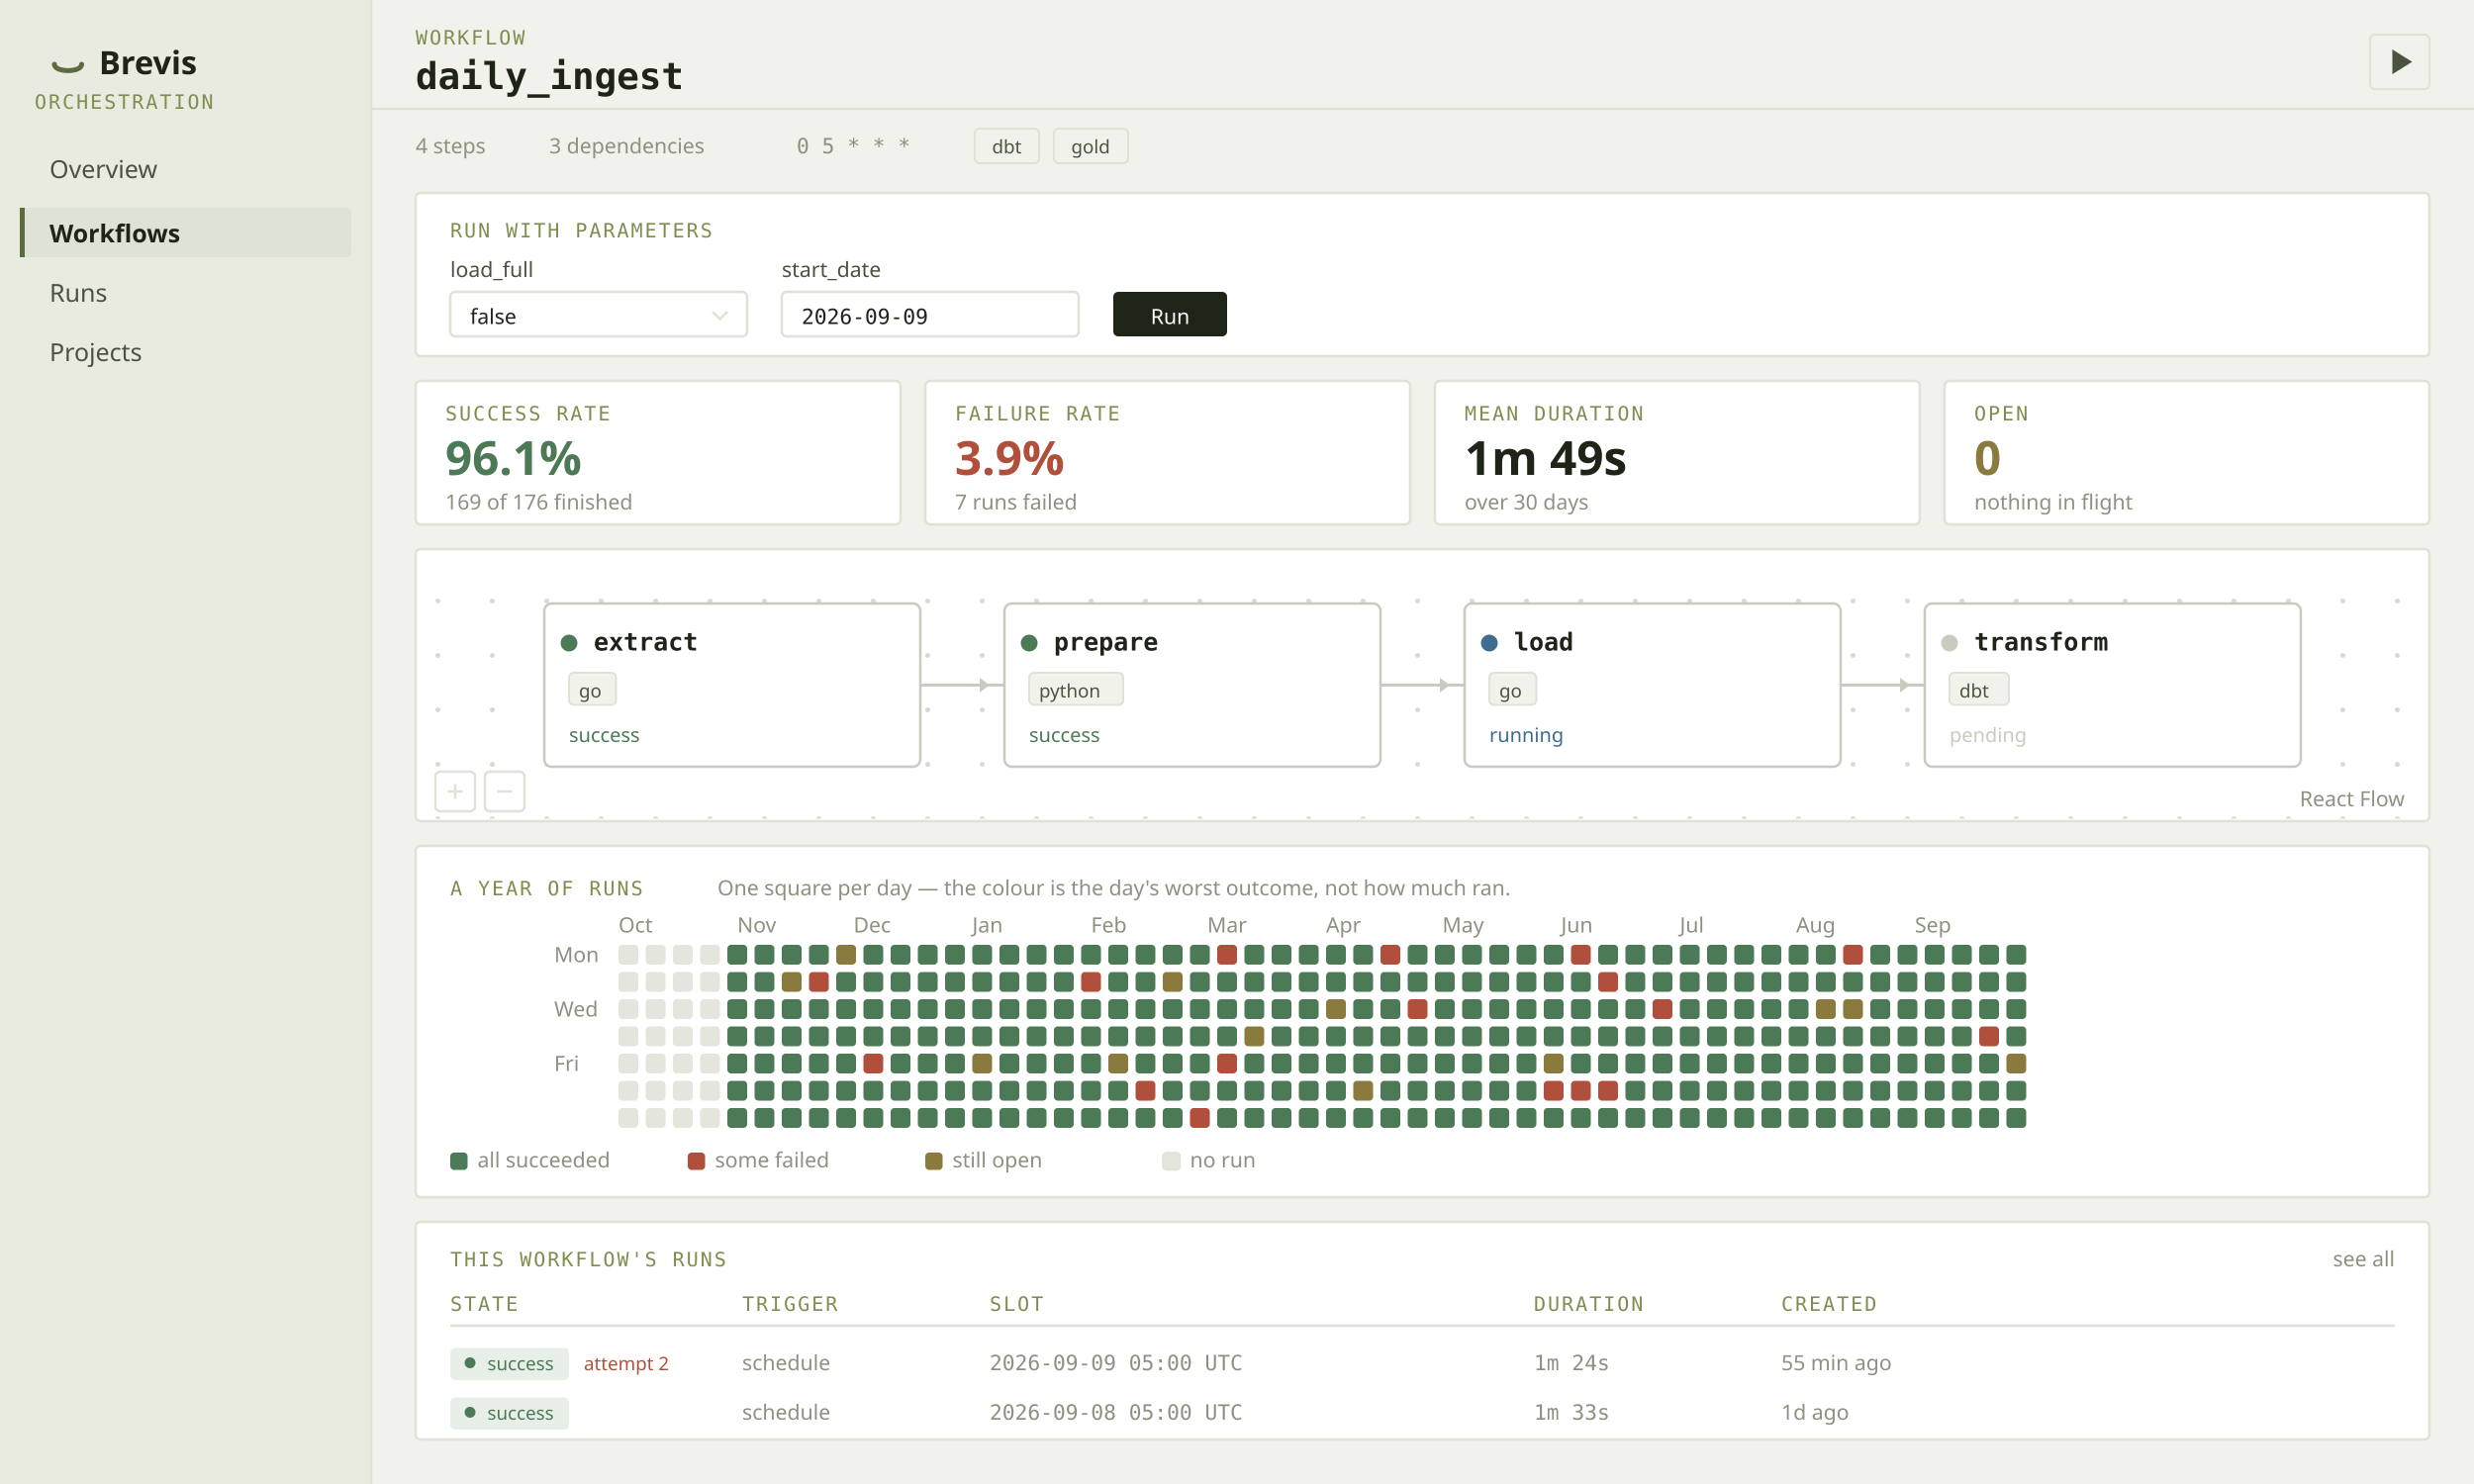
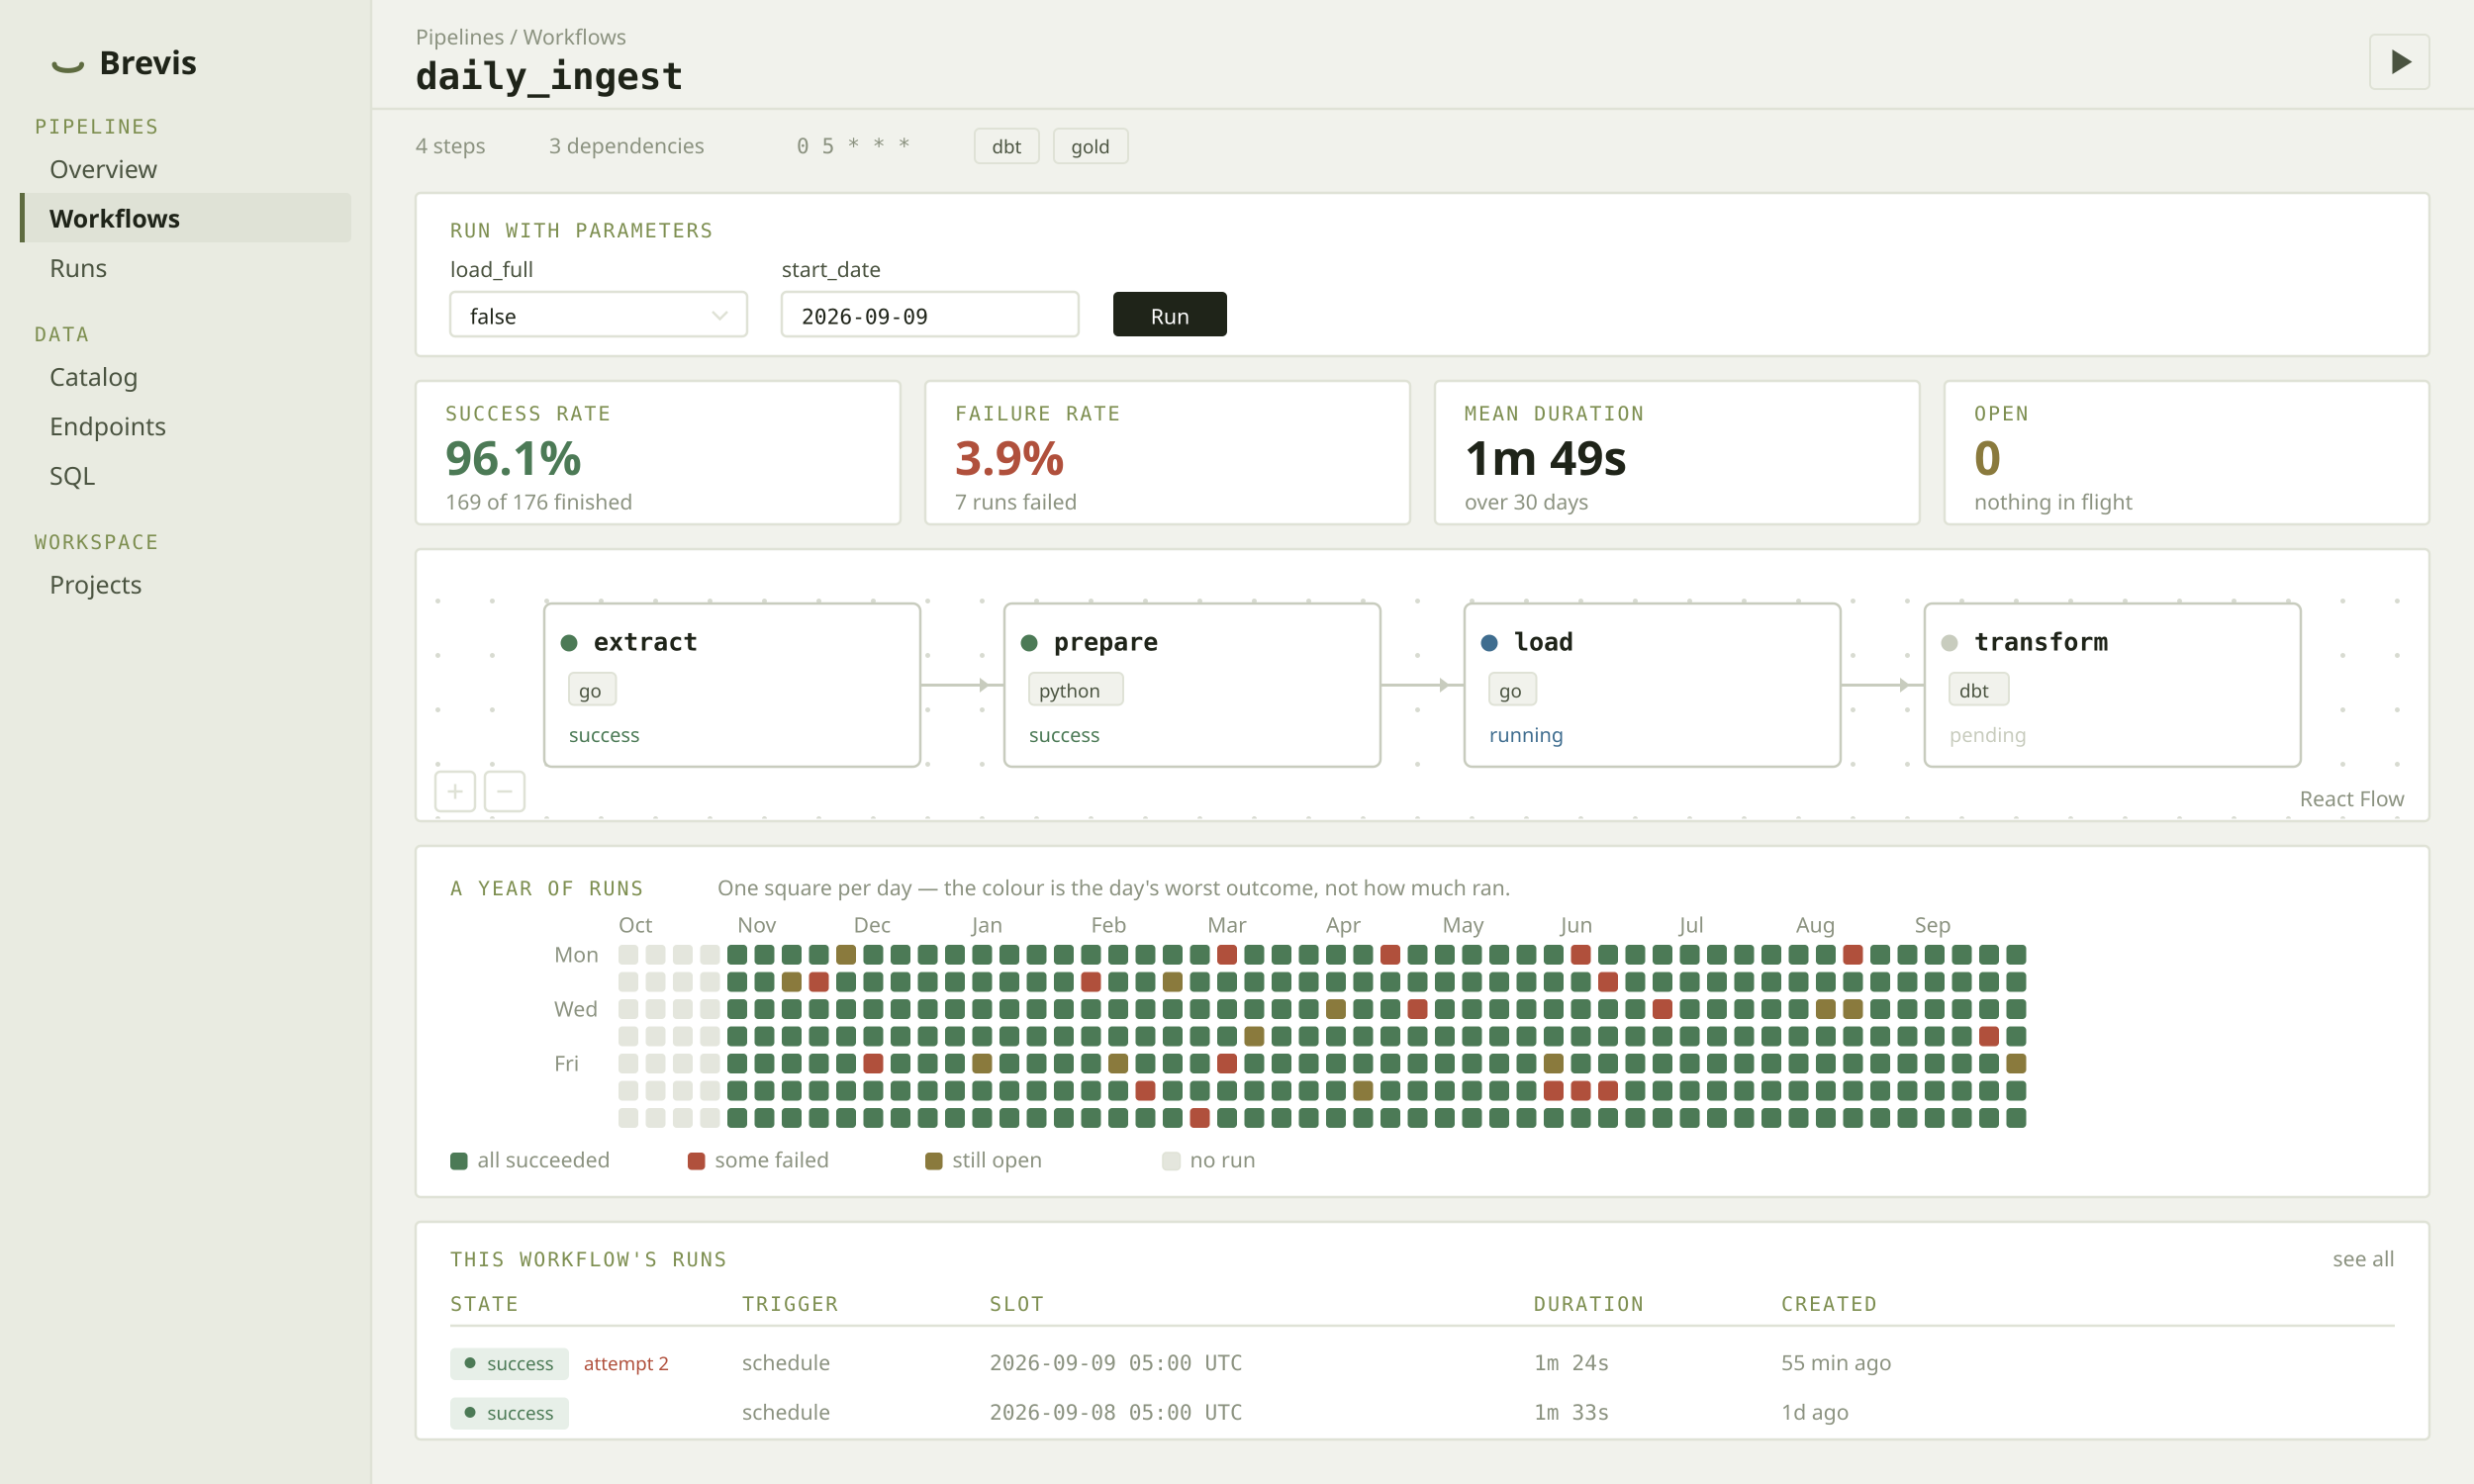
<svg xmlns="http://www.w3.org/2000/svg" viewBox="0 0 1000 600" role="img" aria-labelledby="wfd-t wfd-d">
  <style>
    .bg{fill:#f1f2ec}.card{fill:#fff;stroke:#dfe2d6;stroke-width:1}
    .side{fill:#e9ebe1}.rule{stroke:#dfe2d6;stroke-width:1;fill:none}
    .t{font-family:"IBM Plex Sans",system-ui,sans-serif}
    .m{font-family:"IBM Plex Mono",ui-monospace,monospace}
    .lbl{font-size:8px;letter-spacing:.1em;fill:#7d8e50}
    .row{font-size:9.5px;fill:#1f2419}.dim{font-size:8.5px;fill:#8b9280}
    .chip{fill:#f1f2ec;stroke:#dfe2d6;stroke-width:.8}
    .nav{font-size:10px;fill:#4a5340}
    .node{fill:#fff;stroke:#c8ccbe;stroke-width:1}
    .arr{stroke:#c8ccbe;stroke-width:1.2;fill:none}
    .ok{fill:#4c7a56}.bad{fill:#b0503c}.op{fill:#8a7a3d}.non{fill:#e4e6dd}
  </style>
  <defs>
    <pattern id="dots" width="22" height="22" patternUnits="userSpaceOnUse">
      <circle cx="1" cy="1" r="1" fill="#c8ccbe" />
    </pattern>
    <rect id="d" width="8" height="8" rx="1.5" />
  </defs>
  <rect class="bg" width="1000" height="600" />
  <rect class="side" width="150" height="600" />
  <path class="rule" d="M150 0v600M150 44h850" />
  <path d="M22 26c0 3.4 11 3.4 11 0" stroke="#5e6b40" stroke-width="2" stroke-linecap="round" fill="none" />
  <text class="t" x="40" y="30" font-size="13" font-weight="600" fill="#1f2419">Brevis</text>
-   <text class="m lbl" x="14" y="44">ORCHESTRATION</text>
+   <text class="m lbl" x="14" y="54">PIPELINES</text>
  <text class="t nav" x="20" y="72">Overview</text>
-   <rect x="8" y="84" width="134" height="20" rx="2" fill="#dfe2d6" />
-   <path d="M9 84v20" stroke="#5e6b40" stroke-width="2" />
-   <text class="t" x="20" y="98" font-size="10" font-weight="600" fill="#1f2419">Workflows</text>
-   <text class="t nav" x="20" y="122">Runs</text>
-   <text class="t nav" x="20" y="146">Projects</text>
-   <text class="m lbl" x="168" y="18">WORKFLOW</text>
+   <rect x="8" y="78" width="134" height="20" rx="2" fill="#dfe2d6" />
+   <path d="M9 78v20" stroke="#5e6b40" stroke-width="2" />
+   <text class="t" x="20" y="92" font-size="10" font-weight="600" fill="#1f2419">Workflows</text>
+   <text class="t nav" x="20" y="112">Runs</text>
+   <text class="m lbl" x="14" y="138">DATA</text>
+   <text class="t nav" x="20" y="156">Catalog</text>
+   <text class="t nav" x="20" y="176">Endpoints</text>
+   <text class="t nav" x="20" y="196">SQL</text>
+   <text class="m lbl" x="14" y="222">WORKSPACE</text>
+   <text class="t nav" x="20" y="240">Projects</text>
+   <text class="t dim" x="168" y="18">Pipelines / Workflows</text>
  <text class="m" x="168" y="36" font-size="15" font-weight="600" fill="#1f2419">daily_ingest</text>
  <rect class="chip" x="958" y="14" width="24" height="22" rx="2" />
  <path d="M967 20l8 5-8 5z" fill="#4a5340" />
  <g class="t dim">
    <text x="168" y="62">4 steps</text>
    <text x="222" y="62">3 dependencies</text>
    <text class="m" x="322" y="62">0 5 * * *</text>
  </g>
  <rect class="chip" x="394" y="52" width="26" height="14" rx="2" />
  <text class="t" x="401" y="62" font-size="7.5" fill="#4a5340">dbt</text>
  <rect class="chip" x="426" y="52" width="30" height="14" rx="2" />
  <text class="t" x="433" y="62" font-size="7.5" fill="#4a5340">gold</text>
  <rect class="card" x="168" y="78" width="814" height="66" rx="2" />
  <text class="m lbl" x="182" y="96">RUN WITH PARAMETERS</text>
  <text class="t" x="182" y="112" font-size="8.5" fill="#4a5340">load_full</text>
  <rect class="card" x="182" y="118" width="120" height="18" rx="2" />
  <text class="t" x="190" y="131" font-size="8.5" fill="#1f2419">false</text>
  <path class="rule" d="M288 126l3 3 3-3" stroke="#8b9280" stroke-width="1.1" />
  <text class="t" x="316" y="112" font-size="8.5" fill="#4a5340">start_date</text>
  <rect class="card" x="316" y="118" width="120" height="18" rx="2" />
  <text class="m" x="324" y="131" font-size="8.5" fill="#1f2419">2026-09-09</text>
  <rect x="450" y="118" width="46" height="18" rx="2" fill="#1f2419" />
  <text class="t" x="473" y="131" font-size="8.5" fill="#fff" text-anchor="middle">Run</text>
  <rect class="card" x="168" y="154" width="196" height="58" rx="2" />
  <text class="m lbl" x="180" y="170">SUCCESS RATE</text>
  <text class="t ok" x="180" y="192" font-size="19" font-weight="600">96.1%</text>
  <text class="t dim" x="180" y="206">169 of 176 finished</text>
  <rect class="card" x="374" y="154" width="196" height="58" rx="2" />
  <text class="m lbl" x="386" y="170">FAILURE RATE</text>
  <text class="t bad" x="386" y="192" font-size="19" font-weight="600">3.9%</text>
  <text class="t dim" x="386" y="206">7 runs failed</text>
  <rect class="card" x="580" y="154" width="196" height="58" rx="2" />
  <text class="m lbl" x="592" y="170">MEAN DURATION</text>
  <text class="t " x="592" y="192" font-size="19" font-weight="600" fill="#1f2419">1m 49s</text>
  <text class="t dim" x="592" y="206">over 30 days</text>
  <rect class="card" x="786" y="154" width="196" height="58" rx="2" />
  <text class="m lbl" x="798" y="170">OPEN</text>
  <text class="t op" x="798" y="192" font-size="19" font-weight="600">0</text>
  <text class="t dim" x="798" y="206">nothing in flight</text>
  <rect class="card" x="168" y="222" width="814" height="110" rx="2" />
  <rect x="169" y="223" width="812" height="108" fill="url(#dots)" opacity=".7" />
  <rect class="node" x="220" y="244" width="152" height="66" rx="3" />
  <circle cx="230" cy="260" r="3.4" fill="#4c7a56" />
  <text class="m" x="240" y="263" font-size="10" font-weight="600" fill="#1f2419">extract</text>
  <rect class="chip" x="230" y="272" width="19" height="13" rx="2" />
  <text class="t" x="234" y="282" font-size="7.5" fill="#4a5340">go</text>
  <text class="t" x="230" y="300" font-size="8" fill="#4c7a56">success</text>
  <path class="arr" d="M372 277h34" />
  <path d="M396 274l4 3-4 3z" fill="#c8ccbe" />
  <rect class="node" x="406" y="244" width="152" height="66" rx="3" />
  <circle cx="416" cy="260" r="3.4" fill="#4c7a56" />
  <text class="m" x="426" y="263" font-size="10" font-weight="600" fill="#1f2419">prepare</text>
  <rect class="chip" x="416" y="272" width="38" height="13" rx="2" />
  <text class="t" x="420" y="282" font-size="7.5" fill="#4a5340">python</text>
  <text class="t" x="416" y="300" font-size="8" fill="#4c7a56">success</text>
  <path class="arr" d="M558 277h34" />
  <path d="M582 274l4 3-4 3z" fill="#c8ccbe" />
  <rect class="node" x="592" y="244" width="152" height="66" rx="3" />
  <circle cx="602" cy="260" r="3.4" fill="#3f6d8f" />
  <text class="m" x="612" y="263" font-size="10" font-weight="600" fill="#1f2419">load</text>
  <rect class="chip" x="602" y="272" width="19" height="13" rx="2" />
  <text class="t" x="606" y="282" font-size="7.5" fill="#4a5340">go</text>
  <text class="t" x="602" y="300" font-size="8" fill="#3f6d8f">running</text>
  <path class="arr" d="M744 277h34" />
  <path d="M768 274l4 3-4 3z" fill="#c8ccbe" />
  <rect class="node" x="778" y="244" width="152" height="66" rx="3" />
  <circle cx="788" cy="260" r="3.4" fill="#c8ccbe" />
  <text class="m" x="798" y="263" font-size="10" font-weight="600" fill="#1f2419">transform</text>
  <rect class="chip" x="788" y="272" width="24" height="13" rx="2" />
  <text class="t" x="792" y="282" font-size="7.5" fill="#4a5340">dbt</text>
  <text class="t" x="788" y="300" font-size="8" fill="#c8ccbe">pending</text>
  <rect class="card" x="176" y="312" width="16" height="16" rx="2" />
  <path class="rule" d="M181 320h6M184 317v6" stroke="#4a5340" />
  <rect class="card" x="196" y="312" width="16" height="16" rx="2" />
  <path class="rule" d="M201 320h6" stroke="#4a5340" />
  <text class="t dim" x="972" y="326" font-size="6.5" text-anchor="end" fill="#c8ccbe">React Flow</text>
  <rect class="card" x="168" y="342" width="814" height="142" rx="2" />
  <text class="m lbl" x="182" y="362">A YEAR OF RUNS</text>
  <text class="t dim" x="290" y="362" font-size="8">One square per day — the colour is the day's worst outcome, not how much ran.</text>
  <g>
    <use href="#d" x="250" y="382" class="non" />
    <use href="#d" x="250" y="393" class="non" />
    <use href="#d" x="250" y="404" class="non" />
    <use href="#d" x="250" y="415" class="non" />
    <use href="#d" x="250" y="426" class="non" />
    <use href="#d" x="250" y="437" class="non" />
    <use href="#d" x="250" y="448" class="non" />
    <use href="#d" x="261" y="382" class="non" />
    <use href="#d" x="261" y="393" class="non" />
    <use href="#d" x="261" y="404" class="non" />
    <use href="#d" x="261" y="415" class="non" />
    <use href="#d" x="261" y="426" class="non" />
    <use href="#d" x="261" y="437" class="non" />
    <use href="#d" x="261" y="448" class="non" />
    <use href="#d" x="272" y="382" class="non" />
    <use href="#d" x="272" y="393" class="non" />
    <use href="#d" x="272" y="404" class="non" />
    <use href="#d" x="272" y="415" class="non" />
    <use href="#d" x="272" y="426" class="non" />
    <use href="#d" x="272" y="437" class="non" />
    <use href="#d" x="272" y="448" class="non" />
    <use href="#d" x="283" y="382" class="non" />
    <use href="#d" x="283" y="393" class="non" />
    <use href="#d" x="283" y="404" class="non" />
    <use href="#d" x="283" y="415" class="non" />
    <use href="#d" x="283" y="426" class="non" />
    <use href="#d" x="283" y="437" class="non" />
    <use href="#d" x="283" y="448" class="non" />
    <use href="#d" x="294" y="382" class="ok" />
    <use href="#d" x="294" y="393" class="ok" />
    <use href="#d" x="294" y="404" class="ok" />
    <use href="#d" x="294" y="415" class="ok" />
    <use href="#d" x="294" y="426" class="ok" />
    <use href="#d" x="294" y="437" class="ok" />
    <use href="#d" x="294" y="448" class="ok" />
    <use href="#d" x="305" y="382" class="ok" />
    <use href="#d" x="305" y="393" class="ok" />
    <use href="#d" x="305" y="404" class="ok" />
    <use href="#d" x="305" y="415" class="ok" />
    <use href="#d" x="305" y="426" class="ok" />
    <use href="#d" x="305" y="437" class="ok" />
    <use href="#d" x="305" y="448" class="ok" />
    <use href="#d" x="316" y="382" class="ok" />
    <use href="#d" x="316" y="393" class="op" />
    <use href="#d" x="316" y="404" class="ok" />
    <use href="#d" x="316" y="415" class="ok" />
    <use href="#d" x="316" y="426" class="ok" />
    <use href="#d" x="316" y="437" class="ok" />
    <use href="#d" x="316" y="448" class="ok" />
    <use href="#d" x="327" y="382" class="ok" />
    <use href="#d" x="327" y="393" class="bad" />
    <use href="#d" x="327" y="404" class="ok" />
    <use href="#d" x="327" y="415" class="ok" />
    <use href="#d" x="327" y="426" class="ok" />
    <use href="#d" x="327" y="437" class="ok" />
    <use href="#d" x="327" y="448" class="ok" />
    <use href="#d" x="338" y="382" class="op" />
    <use href="#d" x="338" y="393" class="ok" />
    <use href="#d" x="338" y="404" class="ok" />
    <use href="#d" x="338" y="415" class="ok" />
    <use href="#d" x="338" y="426" class="ok" />
    <use href="#d" x="338" y="437" class="ok" />
    <use href="#d" x="338" y="448" class="ok" />
    <use href="#d" x="349" y="382" class="ok" />
    <use href="#d" x="349" y="393" class="ok" />
    <use href="#d" x="349" y="404" class="ok" />
    <use href="#d" x="349" y="415" class="ok" />
    <use href="#d" x="349" y="426" class="bad" />
    <use href="#d" x="349" y="437" class="ok" />
    <use href="#d" x="349" y="448" class="ok" />
    <use href="#d" x="360" y="382" class="ok" />
    <use href="#d" x="360" y="393" class="ok" />
    <use href="#d" x="360" y="404" class="ok" />
    <use href="#d" x="360" y="415" class="ok" />
    <use href="#d" x="360" y="426" class="ok" />
    <use href="#d" x="360" y="437" class="ok" />
    <use href="#d" x="360" y="448" class="ok" />
    <use href="#d" x="371" y="382" class="ok" />
    <use href="#d" x="371" y="393" class="ok" />
    <use href="#d" x="371" y="404" class="ok" />
    <use href="#d" x="371" y="415" class="ok" />
    <use href="#d" x="371" y="426" class="ok" />
    <use href="#d" x="371" y="437" class="ok" />
    <use href="#d" x="371" y="448" class="ok" />
    <use href="#d" x="382" y="382" class="ok" />
    <use href="#d" x="382" y="393" class="ok" />
    <use href="#d" x="382" y="404" class="ok" />
    <use href="#d" x="382" y="415" class="ok" />
    <use href="#d" x="382" y="426" class="ok" />
    <use href="#d" x="382" y="437" class="ok" />
    <use href="#d" x="382" y="448" class="ok" />
    <use href="#d" x="393" y="382" class="ok" />
    <use href="#d" x="393" y="393" class="ok" />
    <use href="#d" x="393" y="404" class="ok" />
    <use href="#d" x="393" y="415" class="ok" />
    <use href="#d" x="393" y="426" class="op" />
    <use href="#d" x="393" y="437" class="ok" />
    <use href="#d" x="393" y="448" class="ok" />
    <use href="#d" x="404" y="382" class="ok" />
    <use href="#d" x="404" y="393" class="ok" />
    <use href="#d" x="404" y="404" class="ok" />
    <use href="#d" x="404" y="415" class="ok" />
    <use href="#d" x="404" y="426" class="ok" />
    <use href="#d" x="404" y="437" class="ok" />
    <use href="#d" x="404" y="448" class="ok" />
    <use href="#d" x="415" y="382" class="ok" />
    <use href="#d" x="415" y="393" class="ok" />
    <use href="#d" x="415" y="404" class="ok" />
    <use href="#d" x="415" y="415" class="ok" />
    <use href="#d" x="415" y="426" class="ok" />
    <use href="#d" x="415" y="437" class="ok" />
    <use href="#d" x="415" y="448" class="ok" />
    <use href="#d" x="426" y="382" class="ok" />
    <use href="#d" x="426" y="393" class="ok" />
    <use href="#d" x="426" y="404" class="ok" />
    <use href="#d" x="426" y="415" class="ok" />
    <use href="#d" x="426" y="426" class="ok" />
    <use href="#d" x="426" y="437" class="ok" />
    <use href="#d" x="426" y="448" class="ok" />
    <use href="#d" x="437" y="382" class="ok" />
    <use href="#d" x="437" y="393" class="bad" />
    <use href="#d" x="437" y="404" class="ok" />
    <use href="#d" x="437" y="415" class="ok" />
    <use href="#d" x="437" y="426" class="ok" />
    <use href="#d" x="437" y="437" class="ok" />
    <use href="#d" x="437" y="448" class="ok" />
    <use href="#d" x="448" y="382" class="ok" />
    <use href="#d" x="448" y="393" class="ok" />
    <use href="#d" x="448" y="404" class="ok" />
    <use href="#d" x="448" y="415" class="ok" />
    <use href="#d" x="448" y="426" class="op" />
    <use href="#d" x="448" y="437" class="ok" />
    <use href="#d" x="448" y="448" class="ok" />
    <use href="#d" x="459" y="382" class="ok" />
    <use href="#d" x="459" y="393" class="ok" />
    <use href="#d" x="459" y="404" class="ok" />
    <use href="#d" x="459" y="415" class="ok" />
    <use href="#d" x="459" y="426" class="ok" />
    <use href="#d" x="459" y="437" class="bad" />
    <use href="#d" x="459" y="448" class="ok" />
    <use href="#d" x="470" y="382" class="ok" />
    <use href="#d" x="470" y="393" class="op" />
    <use href="#d" x="470" y="404" class="ok" />
    <use href="#d" x="470" y="415" class="ok" />
    <use href="#d" x="470" y="426" class="ok" />
    <use href="#d" x="470" y="437" class="ok" />
    <use href="#d" x="470" y="448" class="ok" />
    <use href="#d" x="481" y="382" class="ok" />
    <use href="#d" x="481" y="393" class="ok" />
    <use href="#d" x="481" y="404" class="ok" />
    <use href="#d" x="481" y="415" class="ok" />
    <use href="#d" x="481" y="426" class="ok" />
    <use href="#d" x="481" y="437" class="ok" />
    <use href="#d" x="481" y="448" class="bad" />
    <use href="#d" x="492" y="382" class="bad" />
    <use href="#d" x="492" y="393" class="ok" />
    <use href="#d" x="492" y="404" class="ok" />
    <use href="#d" x="492" y="415" class="ok" />
    <use href="#d" x="492" y="426" class="bad" />
    <use href="#d" x="492" y="437" class="ok" />
    <use href="#d" x="492" y="448" class="ok" />
    <use href="#d" x="503" y="382" class="ok" />
    <use href="#d" x="503" y="393" class="ok" />
    <use href="#d" x="503" y="404" class="ok" />
    <use href="#d" x="503" y="415" class="op" />
    <use href="#d" x="503" y="426" class="ok" />
    <use href="#d" x="503" y="437" class="ok" />
    <use href="#d" x="503" y="448" class="ok" />
    <use href="#d" x="514" y="382" class="ok" />
    <use href="#d" x="514" y="393" class="ok" />
    <use href="#d" x="514" y="404" class="ok" />
    <use href="#d" x="514" y="415" class="ok" />
    <use href="#d" x="514" y="426" class="ok" />
    <use href="#d" x="514" y="437" class="ok" />
    <use href="#d" x="514" y="448" class="ok" />
    <use href="#d" x="525" y="382" class="ok" />
    <use href="#d" x="525" y="393" class="ok" />
    <use href="#d" x="525" y="404" class="ok" />
    <use href="#d" x="525" y="415" class="ok" />
    <use href="#d" x="525" y="426" class="ok" />
    <use href="#d" x="525" y="437" class="ok" />
    <use href="#d" x="525" y="448" class="ok" />
    <use href="#d" x="536" y="382" class="ok" />
    <use href="#d" x="536" y="393" class="ok" />
    <use href="#d" x="536" y="404" class="op" />
    <use href="#d" x="536" y="415" class="ok" />
    <use href="#d" x="536" y="426" class="ok" />
    <use href="#d" x="536" y="437" class="ok" />
    <use href="#d" x="536" y="448" class="ok" />
    <use href="#d" x="547" y="382" class="ok" />
    <use href="#d" x="547" y="393" class="ok" />
    <use href="#d" x="547" y="404" class="ok" />
    <use href="#d" x="547" y="415" class="ok" />
    <use href="#d" x="547" y="426" class="ok" />
    <use href="#d" x="547" y="437" class="op" />
    <use href="#d" x="547" y="448" class="ok" />
    <use href="#d" x="558" y="382" class="bad" />
    <use href="#d" x="558" y="393" class="ok" />
    <use href="#d" x="558" y="404" class="ok" />
    <use href="#d" x="558" y="415" class="ok" />
    <use href="#d" x="558" y="426" class="ok" />
    <use href="#d" x="558" y="437" class="ok" />
    <use href="#d" x="558" y="448" class="ok" />
    <use href="#d" x="569" y="382" class="ok" />
    <use href="#d" x="569" y="393" class="ok" />
    <use href="#d" x="569" y="404" class="bad" />
    <use href="#d" x="569" y="415" class="ok" />
    <use href="#d" x="569" y="426" class="ok" />
    <use href="#d" x="569" y="437" class="ok" />
    <use href="#d" x="569" y="448" class="ok" />
    <use href="#d" x="580" y="382" class="ok" />
    <use href="#d" x="580" y="393" class="ok" />
    <use href="#d" x="580" y="404" class="ok" />
    <use href="#d" x="580" y="415" class="ok" />
    <use href="#d" x="580" y="426" class="ok" />
    <use href="#d" x="580" y="437" class="ok" />
    <use href="#d" x="580" y="448" class="ok" />
    <use href="#d" x="591" y="382" class="ok" />
    <use href="#d" x="591" y="393" class="ok" />
    <use href="#d" x="591" y="404" class="ok" />
    <use href="#d" x="591" y="415" class="ok" />
    <use href="#d" x="591" y="426" class="ok" />
    <use href="#d" x="591" y="437" class="ok" />
    <use href="#d" x="591" y="448" class="ok" />
    <use href="#d" x="602" y="382" class="ok" />
    <use href="#d" x="602" y="393" class="ok" />
    <use href="#d" x="602" y="404" class="ok" />
    <use href="#d" x="602" y="415" class="ok" />
    <use href="#d" x="602" y="426" class="ok" />
    <use href="#d" x="602" y="437" class="ok" />
    <use href="#d" x="602" y="448" class="ok" />
    <use href="#d" x="613" y="382" class="ok" />
    <use href="#d" x="613" y="393" class="ok" />
    <use href="#d" x="613" y="404" class="ok" />
    <use href="#d" x="613" y="415" class="ok" />
    <use href="#d" x="613" y="426" class="ok" />
    <use href="#d" x="613" y="437" class="ok" />
    <use href="#d" x="613" y="448" class="ok" />
    <use href="#d" x="624" y="382" class="ok" />
    <use href="#d" x="624" y="393" class="ok" />
    <use href="#d" x="624" y="404" class="ok" />
    <use href="#d" x="624" y="415" class="ok" />
    <use href="#d" x="624" y="426" class="op" />
    <use href="#d" x="624" y="437" class="bad" />
    <use href="#d" x="624" y="448" class="ok" />
    <use href="#d" x="635" y="382" class="bad" />
    <use href="#d" x="635" y="393" class="ok" />
    <use href="#d" x="635" y="404" class="ok" />
    <use href="#d" x="635" y="415" class="ok" />
    <use href="#d" x="635" y="426" class="ok" />
    <use href="#d" x="635" y="437" class="bad" />
    <use href="#d" x="635" y="448" class="ok" />
    <use href="#d" x="646" y="382" class="ok" />
    <use href="#d" x="646" y="393" class="bad" />
    <use href="#d" x="646" y="404" class="ok" />
    <use href="#d" x="646" y="415" class="ok" />
    <use href="#d" x="646" y="426" class="ok" />
    <use href="#d" x="646" y="437" class="bad" />
    <use href="#d" x="646" y="448" class="ok" />
    <use href="#d" x="657" y="382" class="ok" />
    <use href="#d" x="657" y="393" class="ok" />
    <use href="#d" x="657" y="404" class="ok" />
    <use href="#d" x="657" y="415" class="ok" />
    <use href="#d" x="657" y="426" class="ok" />
    <use href="#d" x="657" y="437" class="ok" />
    <use href="#d" x="657" y="448" class="ok" />
    <use href="#d" x="668" y="382" class="ok" />
    <use href="#d" x="668" y="393" class="ok" />
    <use href="#d" x="668" y="404" class="bad" />
    <use href="#d" x="668" y="415" class="ok" />
    <use href="#d" x="668" y="426" class="ok" />
    <use href="#d" x="668" y="437" class="ok" />
    <use href="#d" x="668" y="448" class="ok" />
    <use href="#d" x="679" y="382" class="ok" />
    <use href="#d" x="679" y="393" class="ok" />
    <use href="#d" x="679" y="404" class="ok" />
    <use href="#d" x="679" y="415" class="ok" />
    <use href="#d" x="679" y="426" class="ok" />
    <use href="#d" x="679" y="437" class="ok" />
    <use href="#d" x="679" y="448" class="ok" />
    <use href="#d" x="690" y="382" class="ok" />
    <use href="#d" x="690" y="393" class="ok" />
    <use href="#d" x="690" y="404" class="ok" />
    <use href="#d" x="690" y="415" class="ok" />
    <use href="#d" x="690" y="426" class="ok" />
    <use href="#d" x="690" y="437" class="ok" />
    <use href="#d" x="690" y="448" class="ok" />
    <use href="#d" x="701" y="382" class="ok" />
    <use href="#d" x="701" y="393" class="ok" />
    <use href="#d" x="701" y="404" class="ok" />
    <use href="#d" x="701" y="415" class="ok" />
    <use href="#d" x="701" y="426" class="ok" />
    <use href="#d" x="701" y="437" class="ok" />
    <use href="#d" x="701" y="448" class="ok" />
    <use href="#d" x="712" y="382" class="ok" />
    <use href="#d" x="712" y="393" class="ok" />
    <use href="#d" x="712" y="404" class="ok" />
    <use href="#d" x="712" y="415" class="ok" />
    <use href="#d" x="712" y="426" class="ok" />
    <use href="#d" x="712" y="437" class="ok" />
    <use href="#d" x="712" y="448" class="ok" />
    <use href="#d" x="723" y="382" class="ok" />
    <use href="#d" x="723" y="393" class="ok" />
    <use href="#d" x="723" y="404" class="ok" />
    <use href="#d" x="723" y="415" class="ok" />
    <use href="#d" x="723" y="426" class="ok" />
    <use href="#d" x="723" y="437" class="ok" />
    <use href="#d" x="723" y="448" class="ok" />
    <use href="#d" x="734" y="382" class="ok" />
    <use href="#d" x="734" y="393" class="ok" />
    <use href="#d" x="734" y="404" class="op" />
    <use href="#d" x="734" y="415" class="ok" />
    <use href="#d" x="734" y="426" class="ok" />
    <use href="#d" x="734" y="437" class="ok" />
    <use href="#d" x="734" y="448" class="ok" />
    <use href="#d" x="745" y="382" class="bad" />
    <use href="#d" x="745" y="393" class="ok" />
    <use href="#d" x="745" y="404" class="op" />
    <use href="#d" x="745" y="415" class="ok" />
    <use href="#d" x="745" y="426" class="ok" />
    <use href="#d" x="745" y="437" class="ok" />
    <use href="#d" x="745" y="448" class="ok" />
    <use href="#d" x="756" y="382" class="ok" />
    <use href="#d" x="756" y="393" class="ok" />
    <use href="#d" x="756" y="404" class="ok" />
    <use href="#d" x="756" y="415" class="ok" />
    <use href="#d" x="756" y="426" class="ok" />
    <use href="#d" x="756" y="437" class="ok" />
    <use href="#d" x="756" y="448" class="ok" />
    <use href="#d" x="767" y="382" class="ok" />
    <use href="#d" x="767" y="393" class="ok" />
    <use href="#d" x="767" y="404" class="ok" />
    <use href="#d" x="767" y="415" class="ok" />
    <use href="#d" x="767" y="426" class="ok" />
    <use href="#d" x="767" y="437" class="ok" />
    <use href="#d" x="767" y="448" class="ok" />
    <use href="#d" x="778" y="382" class="ok" />
    <use href="#d" x="778" y="393" class="ok" />
    <use href="#d" x="778" y="404" class="ok" />
    <use href="#d" x="778" y="415" class="ok" />
    <use href="#d" x="778" y="426" class="ok" />
    <use href="#d" x="778" y="437" class="ok" />
    <use href="#d" x="778" y="448" class="ok" />
    <use href="#d" x="789" y="382" class="ok" />
    <use href="#d" x="789" y="393" class="ok" />
    <use href="#d" x="789" y="404" class="ok" />
    <use href="#d" x="789" y="415" class="ok" />
    <use href="#d" x="789" y="426" class="ok" />
    <use href="#d" x="789" y="437" class="ok" />
    <use href="#d" x="789" y="448" class="ok" />
    <use href="#d" x="800" y="382" class="ok" />
    <use href="#d" x="800" y="393" class="ok" />
    <use href="#d" x="800" y="404" class="ok" />
    <use href="#d" x="800" y="415" class="bad" />
    <use href="#d" x="800" y="426" class="ok" />
    <use href="#d" x="800" y="437" class="ok" />
    <use href="#d" x="800" y="448" class="ok" />
    <use href="#d" x="811" y="382" class="ok" />
    <use href="#d" x="811" y="393" class="ok" />
    <use href="#d" x="811" y="404" class="ok" />
    <use href="#d" x="811" y="415" class="ok" />
    <use href="#d" x="811" y="426" class="op" />
    <use href="#d" x="811" y="437" class="ok" />
    <use href="#d" x="811" y="448" class="ok" />
  </g>
  <text class="t dim" x="224" y="389" font-size="7">Mon</text>
  <text class="t dim" x="224" y="411" font-size="7">Wed</text>
  <text class="t dim" x="224" y="433" font-size="7">Fri</text>
  <text class="t dim" x="250" y="377" font-size="7">Oct</text>
  <text class="t dim" x="298" y="377" font-size="7">Nov</text>
  <text class="t dim" x="345" y="377" font-size="7">Dec</text>
  <text class="t dim" x="393" y="377" font-size="7">Jan</text>
  <text class="t dim" x="441" y="377" font-size="7">Feb</text>
  <text class="t dim" x="488" y="377" font-size="7">Mar</text>
  <text class="t dim" x="536" y="377" font-size="7">Apr</text>
  <text class="t dim" x="583" y="377" font-size="7">May</text>
  <text class="t dim" x="631" y="377" font-size="7">Jun</text>
  <text class="t dim" x="679" y="377" font-size="7">Jul</text>
  <text class="t dim" x="726" y="377" font-size="7">Aug</text>
  <text class="t dim" x="774" y="377" font-size="7">Sep</text>
  <rect x="182" y="466" width="7" height="7" rx="1.5" class="ok" />
  <text class="t dim" x="193" y="472" font-size="7.5">all succeeded</text>
  <rect x="278" y="466" width="7" height="7" rx="1.5" class="bad" />
  <text class="t dim" x="289" y="472" font-size="7.5">some failed</text>
  <rect x="374" y="466" width="7" height="7" rx="1.5" class="op" />
  <text class="t dim" x="385" y="472" font-size="7.5">still open</text>
  <rect x="470" y="466" width="7" height="7" rx="1.5" class="non" stroke="#dfe2d6" stroke-width=".6" />
  <text class="t dim" x="481" y="472" font-size="7.5">no run</text>
  <rect class="card" x="168" y="494" width="814" height="88" rx="2" />
  <text class="m lbl" x="182" y="512">THIS WORKFLOW'S RUNS</text>
  <text class="t dim" x="968" y="512" text-anchor="end" font-size="8">see all</text>
  <g class="m lbl" fill="#8b9280">
    <text x="182" y="530">STATE</text>
    <text x="300" y="530">TRIGGER</text>
    <text x="400" y="530">SLOT</text>
    <text x="620" y="530">DURATION</text>
    <text x="720" y="530">CREATED</text>
  </g>
  <path class="rule" d="M182 536h786" />
  <rect x="182" y="545" width="48" height="13" rx="2" fill="#e7efe8" />
  <circle cx="190" cy="551" r="2.2" class="ok" />
  <text class="t ok" x="197" y="554" font-size="7.5">success</text>
  <text class="t bad" x="236" y="554" font-size="7.5">attempt 2</text>
  <text class="t dim" x="300" y="554">schedule</text>
  <text class="m dim" x="400" y="554">2026-09-09 05:00 UTC</text>
  <text class="m dim" x="620" y="554">1m 24s</text>
  <text class="t dim" x="720" y="554">55 min ago</text>
  <rect x="182" y="565" width="48" height="13" rx="2" fill="#e7efe8" />
  <circle cx="190" cy="571" r="2.2" class="ok" />
  <text class="t ok" x="197" y="574" font-size="7.5">success</text>
  <text class="t dim" x="300" y="574">schedule</text>
  <text class="m dim" x="400" y="574">2026-09-08 05:00 UTC</text>
  <text class="m dim" x="620" y="574">1m 33s</text>
  <text class="t dim" x="720" y="574">1d ago</text>
</svg>
